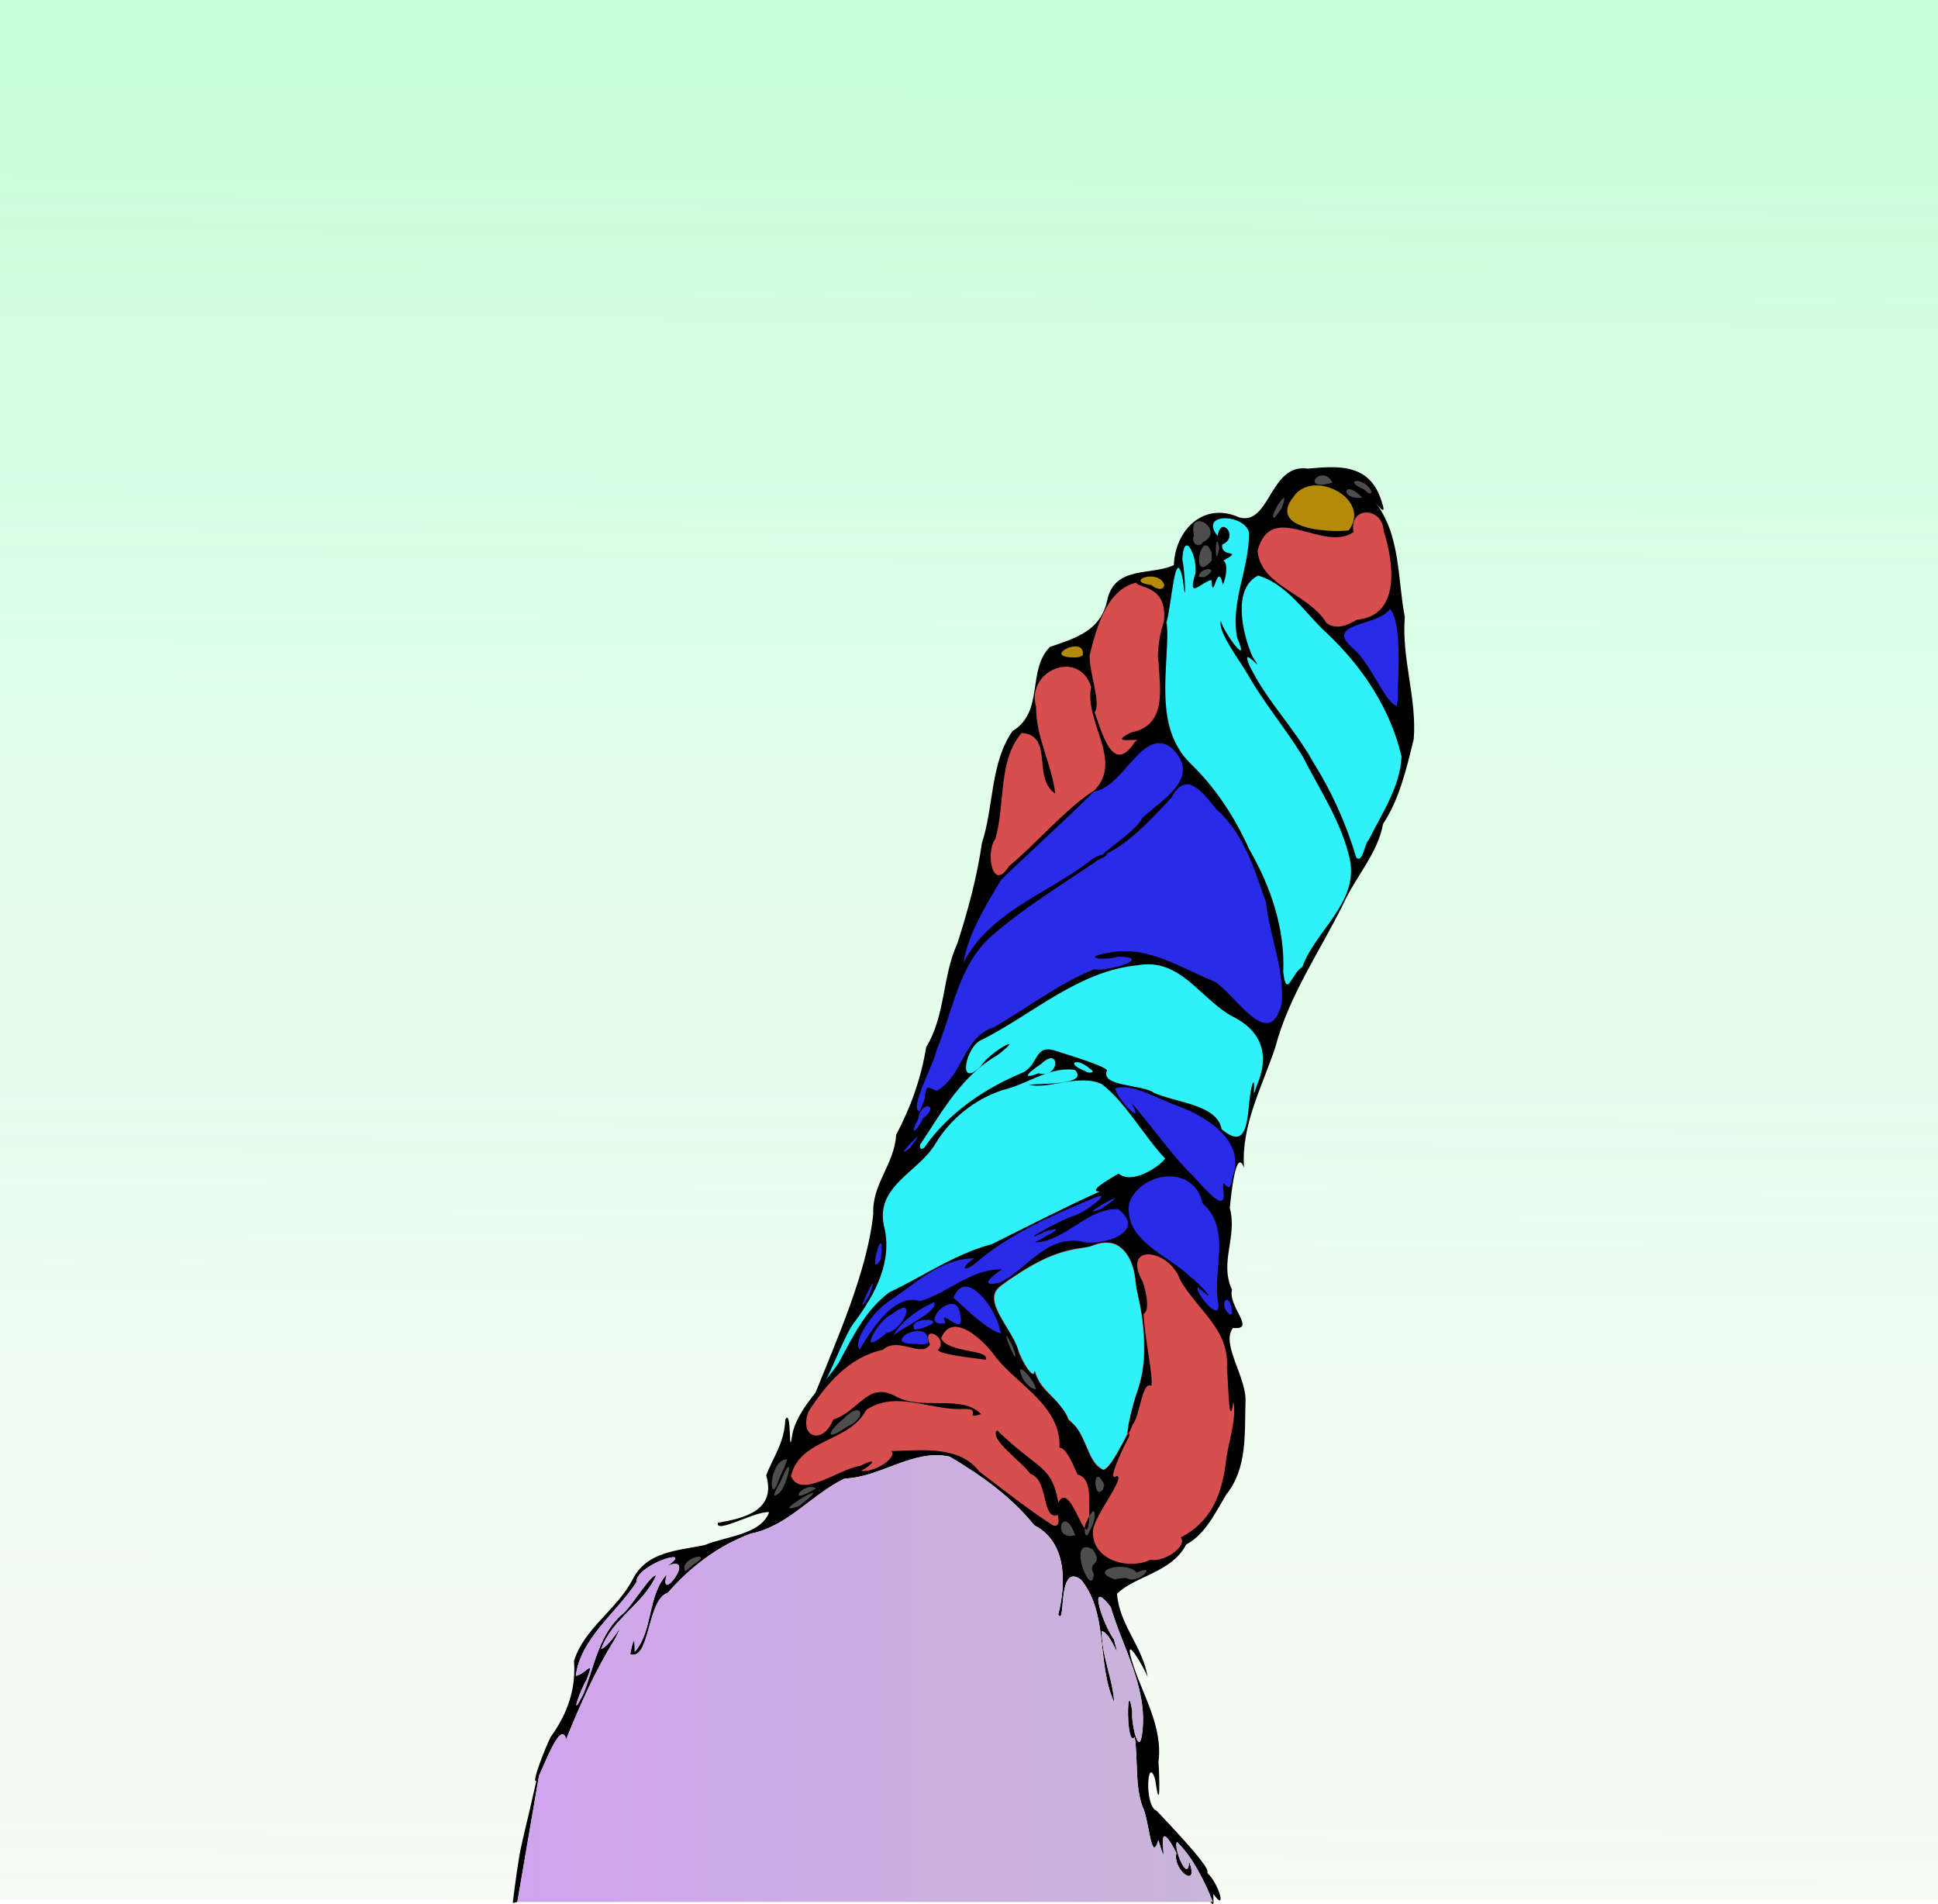
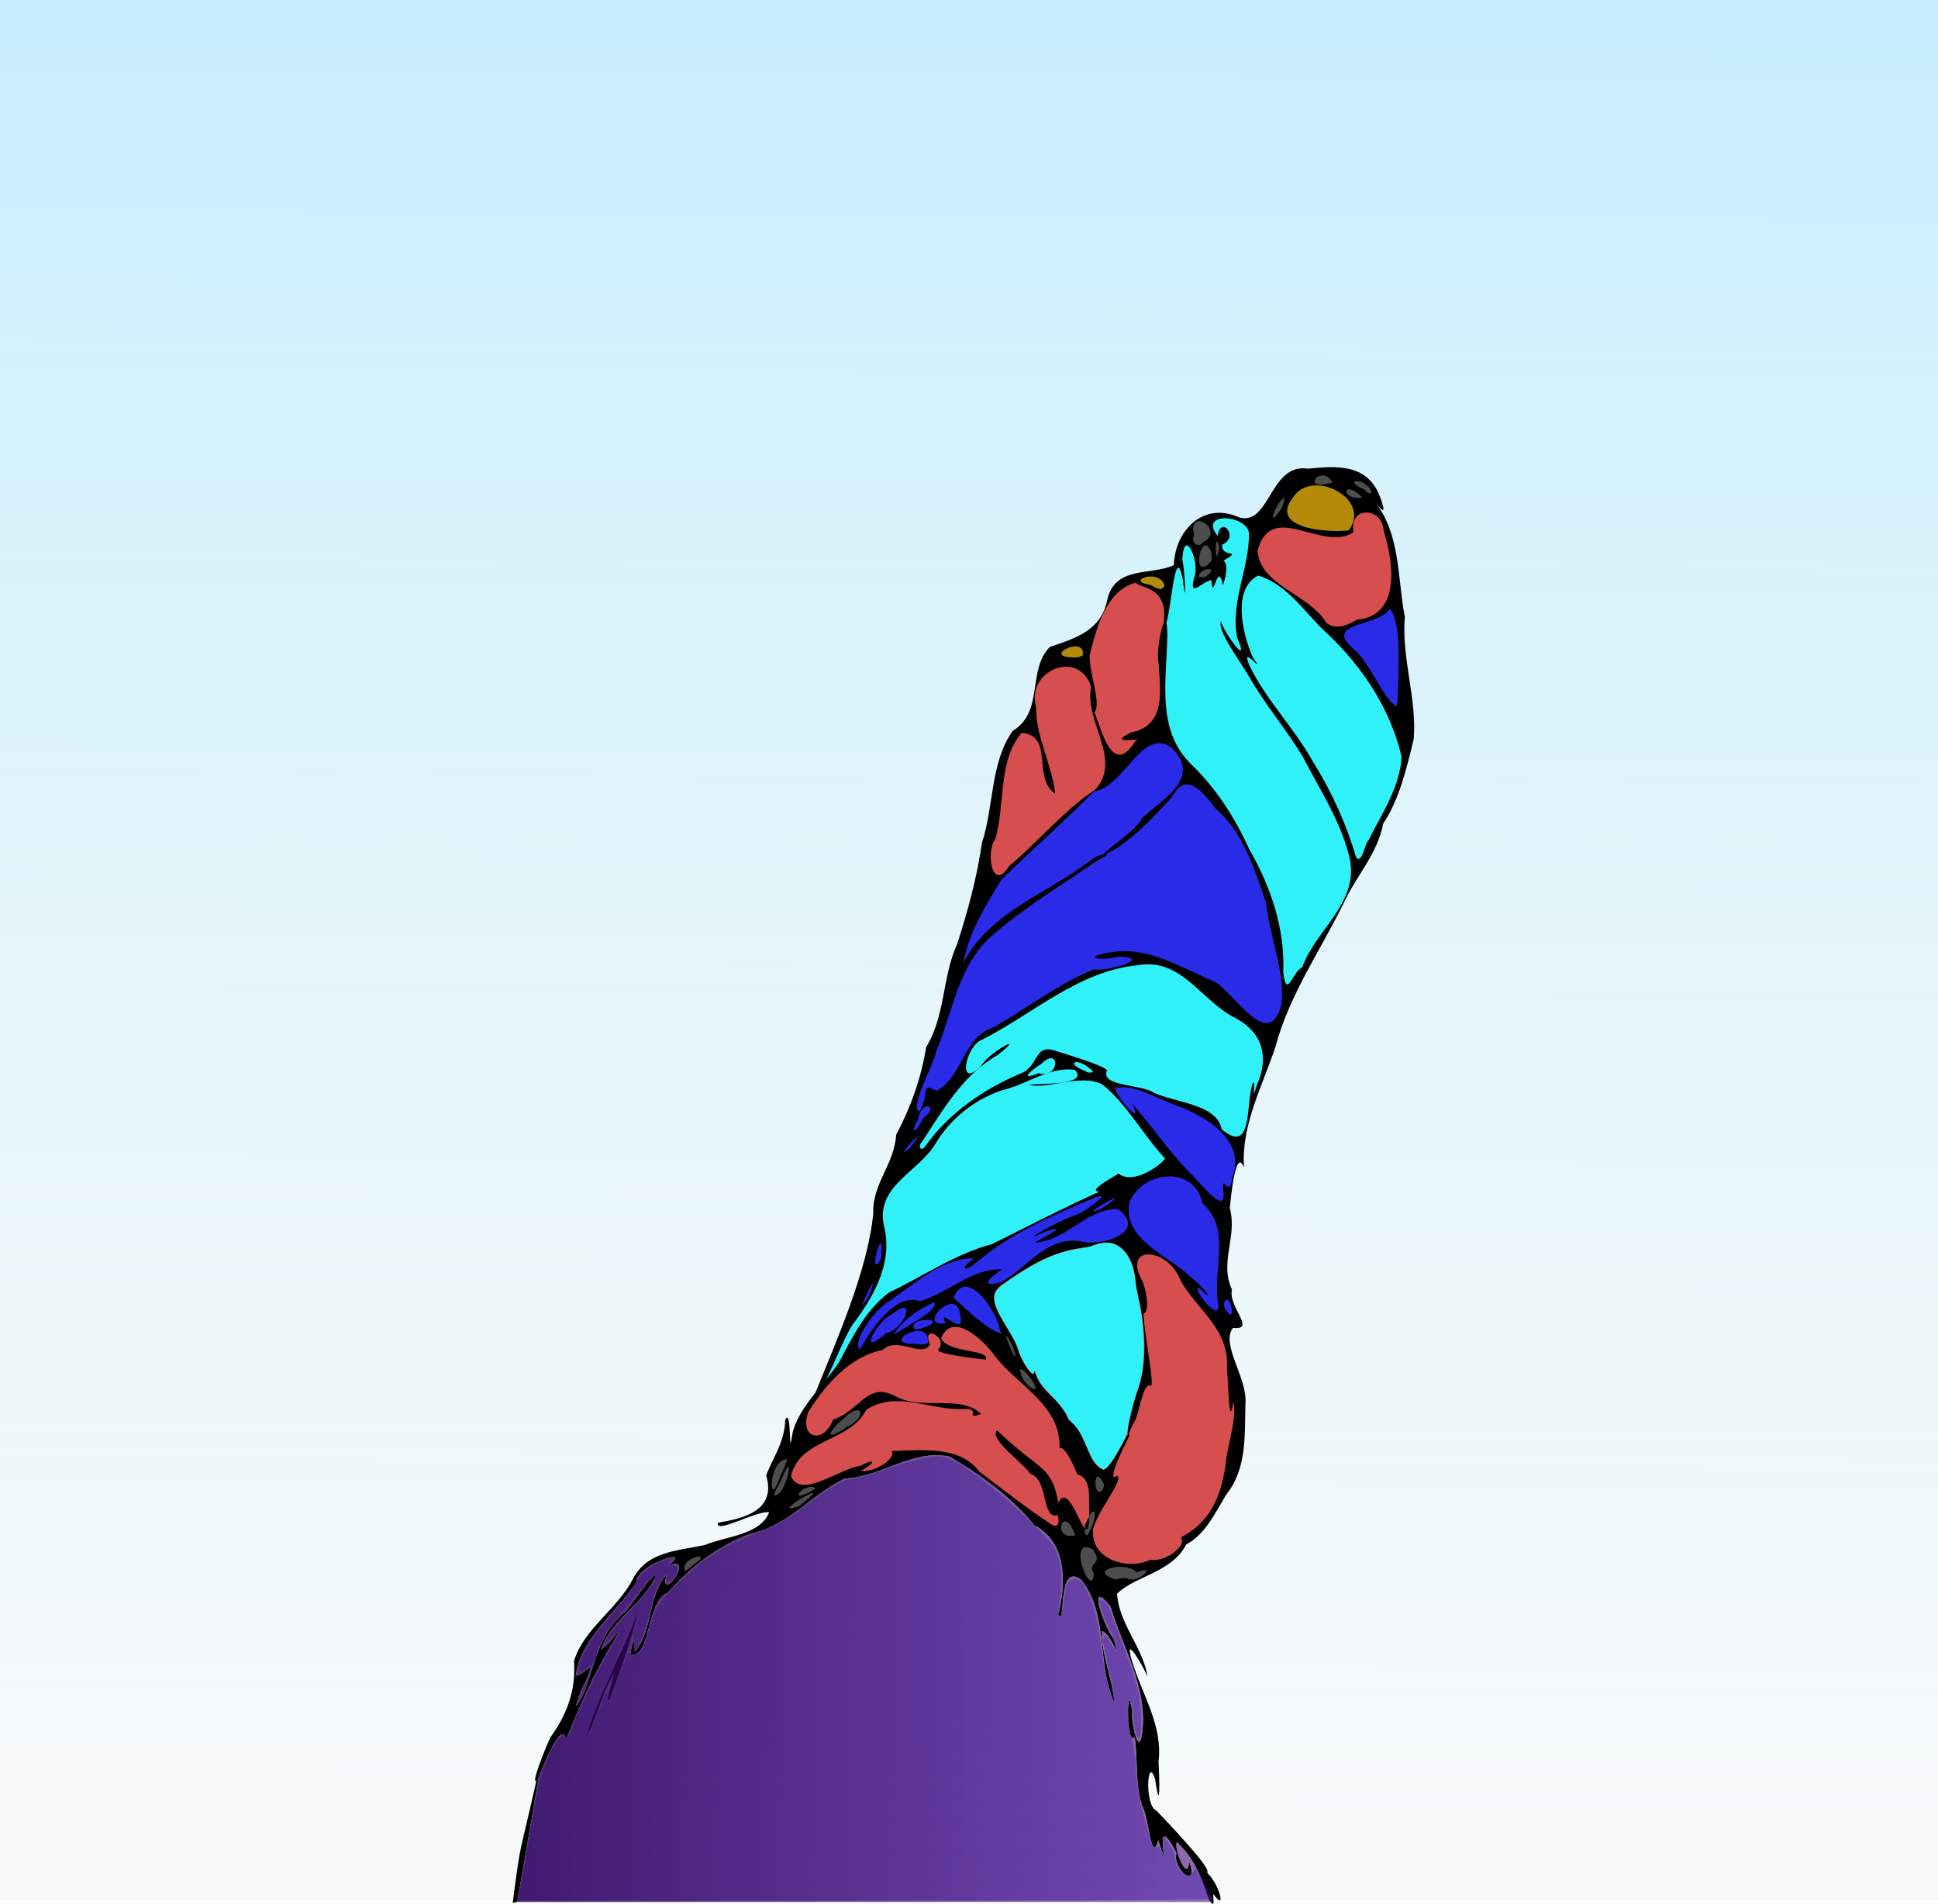
<svg xmlns="http://www.w3.org/2000/svg" xmlns:xlink="http://www.w3.org/1999/xlink" width="326.949mm" height="321.187mm" viewBox="0 0 326.949 321.187" version="1.1" id="svg7297">
  <defs id="defs7291">
-     <linearGradient id="linearGradient8951">
-       <stop style="stop-color:#d0a4ee;stop-opacity:1" offset="0" id="stop8947" />
-       <stop style="stop-color:#c9b5d8;stop-opacity:1" offset="1" id="stop8949" />
+     <linearGradient id="linearGradient5186">
+       <stop style="stop-color:#2f0058;stop-opacity:0.851" offset="0" id="stop5182" />
+       <stop style="stop-color:#48087d;stop-opacity:0.592" offset="1" id="stop5184" />
    </linearGradient>
    <linearGradient id="linearGradient8583">
-       <stop style="stop-color:#aaffc9;stop-opacity:0.655" offset="0" id="stop8579" />
+       <stop style="stop-color:#aae6ff;stop-opacity:0.655" offset="0" id="stop8579" />
      <stop style="stop-color:#f9f4eb;stop-opacity:0.318" offset="1" id="stop8581" />
    </linearGradient>
    <linearGradient xlink:href="#linearGradient8583" id="linearGradient8587" gradientUnits="userSpaceOnUse" x1="102.829" y1="-377.346" x2="100.807" y2="-17.51" gradientTransform="matrix(1.047216,0,0,1.087179,-8.160158,-6.758364)" />
-     <linearGradient xlink:href="#linearGradient8951" id="linearGradient8963" x1="10.543" y1="-135.432" x2="128.007" y2="-135.432" gradientUnits="userSpaceOnUse" />
+     <linearGradient xlink:href="#linearGradient5186" id="linearGradient5194" x1="10.543" y1="-135.432" x2="128.007" y2="-135.432" gradientUnits="userSpaceOnUse" />
  </defs>
  <g id="layer2" style="display:inline" transform="translate(76.63745,418.6053)">
    <rect style="opacity:1;fill:url(#linearGradient8587);fill-opacity:1;stroke:none;stroke-width:1.883;stroke-miterlimit:4;stroke-dasharray:none;stroke-opacity:1" id="rect8577" width="326.949" height="320.524" x="-76.637" y="-418.605" />
    <path style="opacity:1;fill:#0000ff;fill-opacity:0.318;stroke:none;stroke-width:2.521;stroke-miterlimit:4;stroke-dasharray:none;stroke-opacity:1" d="m 10.974,-98.838 c 1.362,-6.881 2.158,-13.88 3.893,-20.683 0.928,-2.063 1.509,-4.995 3.457,-6.186 1.858,0.672 1.739,-3.316 2.842,-4.44 1.89,-4.3 4.114,-8.442 6.395,-12.541 0.85,-2.417 -3.175,3.077 -1.523,0.114 2.341,-3.35 5.649,-5.925 7.795,-9.414 0.211,-1.981 -2.102,1.151 -2.608,1.855 -2.613,3.315 -5.964,6.22 -7.217,10.4 0.203,1.443 -3.49,4.71 -2.83,1.725 1.974,-5.207 6.525,-8.829 9.433,-13.469 1.124,-2.279 3.896,-4.009 6.178,-4.167 -2.013,1.706 1.729,0.382 0.724,2.265 -0.515,1.866 -2.14,2.005 -1.592,0.297 -2.266,1.82 -2.389,5.014 -3.286,7.586 -0.517,1.832 -1.142,3.639 -2.078,5.302 -0.379,-1.539 -0.479,-3.159 0.156,-4.655 0.204,-2.256 -1.726,2.775 -2.213,3.558 -2.178,4.944 -4.568,9.831 -6.18,14.997 0.091,1.543 1.365,-1.994 1.653,-2.589 0.689,-1.052 1.075,-4.32 1.878,-4.045 0.539,2.758 1.513,-2.095 1.995,-2.898 0.48,-0.86 1.268,-4.538 1.875,-3.88 2.127,1.371 2.828,-3.463 3.48,-4.994 1.066,-4.207 4.664,-6.942 7.779,-9.642 3.557,-3.073 7.919,-4.892 12.268,-6.524 4.679,-1.95 8.088,-6.049 12.736,-8.021 5.023,-0.821 9.641,-3.271 14.695,-3.917 3.023,-0.487 5.395,1.773 7.721,3.307 4.463,3.492 8.825,7.194 12.542,11.484 2.167,3.44 1.453,7.661 0.976,11.462 0.743,1.518 0.929,-2.441 1.109,-3.159 -0.209,-2.26 2.358,-3.709 3.366,-1.142 3.131,5.758 2.382,12.613 4.52,18.675 0.837,-0.949 -0.58,-4.505 -0.793,-6.315 -0.027,-1.14 -1.374,-3.958 -0.148,-4.13 0.579,0.611 2.252,4.247 1.7,1.514 -0.786,-2.588 -2.47,-4.889 -2.842,-7.596 1.675,-0.257 2.174,3.46 3.001,4.931 1.374,3.923 3.122,7.776 3.822,11.89 0.169,2.192 0.424,4.458 -0.044,6.619 -1.335,-1.303 -0.75,-4.164 -1.402,-6.041 -0.987,-1.075 -0.459,3.382 -0.399,4.391 0.713,2.352 1.198,4.777 1.217,7.279 0.329,4.286 1.525,8.466 2.79,12.555 0.5,0.756 1.398,-0.868 1.509,0.981 0.544,0.729 0.23,-1.97 0.355,-2.659 1.036,1.163 2.025,2.479 1.987,4.123 0.206,2.147 3.014,3.189 3.316,1.096 0.778,1.59 2.508,4.001 2.305,5.325 -25.469,0.307 -50.942,0.205 -76.414,0.229 -13.364,0 -26.728,0 -40.093,0 0.065,-0.283 0.13,-0.567 0.195,-0.85 z" id="path8591" />
  </g>
  <g id="layer1" transform="translate(76.63745,418.6053)">
    <rect style="opacity:0;fill:#763434;fill-opacity:1;stroke:none;stroke-width:1.765;stroke-miterlimit:4;stroke-dasharray:none;stroke-opacity:1" id="rect7857" width="304.153" height="275.555" x="-343.976" y="34.007" />
    <path style="display:inline;fill:#000000;stroke-width:1" d="m 557.998,-1284.244 c 13.696,-0.212 26.413,2.813 32.465,19.316 3.468,9.662 2.59,10.593 -3.719,2.393 16.763,20.987 14.544,48.853 19.35,73.859 -2.198,26.22 7.791,51.837 5.668,77.891 -4.697,19.162 -9.311,38.607 -19.496,53.854 -3.46,19.138 -17.672,33.826 -25.574,51.494 -14.918,30.072 -34.488,58.165 -43.172,90.998 -8.298,25.029 -21.854,49.601 -19.965,76.734 -5.305,-13.384 -8.262,18.134 -9.064,25.777 4.977,18.623 -6.79,34.433 1.395,52.082 -2.719,10.865 15.863,25.98 0.652,24.377 -8.075,10.198 9.187,32.036 7.943,47.666 -0.557,19.94 1.149,42.001 -12.223,58.529 -8.094,13.713 -13.91,25.673 -25.564,31.877 -9.219,17.989 -32.559,20.022 -44.102,31.404 1.26,19.419 16.529,34.016 19.473,52.998 -1.967,-5.343 -15.753,-29.477 -9.943,-10.068 6.394,21.322 19.839,41.086 16.904,64.379 0.631,9.052 1.359,35.258 -2.129,11.066 -5.055,-16.484 -7.041,17.219 0.941,20.006 44.825,47.126 27.895,35.754 33.973,41.379 6.562,7.812 10.23,23.065 2.262,11.717 -0.596,1.737 1.754,11.011 -2.996,3.302 -5.495,-15.809 -8.821,-25.047 -20.303,-36.554 -2.359,4.493 7.364,26.866 7.758,12.457 6.911,18.112 -10.75,5.84 -8.076,-5.385 -16.463,-31.747 -2.695,20.625 -11.506,-8.141 -4.712,15.771 -5.926,-13.699 -10.109,-21.408 -5.012,-14.03 -2.771,-29.682 -4.965,-44.418 -5.697,7.837 -5.156,-40.817 -1.545,-16.072 -0.963,6.63 4.6,31.546 6.52,11.709 2.808,-27.997 -12.708,-52.609 -20.285,-78.521 -15.402,-19.823 -4.777,11.545 2.055,20.652 4.984,18.765 -1.29,-3.75 -7.676,-5.287 -0.43,15.303 7.101,30.821 7.771,45.242 -11.252,-24.685 -3.299,-55.947 -20.988,-77.945 -15.717,-11.759 -9.404,30.053 -14.604,22.205 4.99,-19.902 5.682,-46.18 -15.324,-57.004 -14.637,-18.184 -33.943,-31.899 -53.879,-43.707 -23.492,-5.148 -43.796,13.199 -66.994,13.947 -21.039,10.067 -35.916,30.226 -59.812,35.123 -20.753,7.585 -38.532,21.205 -52.963,37.709 -13.425,4.302 -11.15,43.501 -23.967,39.135 1.723,-8.84 2.944,-12.42 2.887,-1.381 11.868,-13.691 7.932,-35.738 20.441,-49.49 -5.815,20.318 19.882,-13.301 0.621,-5.52 18.083,-12.598 -20.416,-0.798 -20.033,10.582 -12.695,19.476 -35.642,35.823 -38.617,59.619 5.956,-0.667 12.756,-12.286 6.764,2.723 -3.97,6.536 -11.117,26.878 -1.971,8.939 7.358,-18.324 9.864,-38.978 26.248,-52.109 6.085,-6.316 17.193,-24.606 20.143,-23.418 -7.997,18.112 -28.47,27.853 -34.941,46.836 6.675,-2.713 16.727,-22.466 8.709,-6.406 -12.597,20.095 -22.153,41.871 -31.047,63.793 -3.794,-13.127 -14.775,19.524 -19.031,26.539 -3.594,2.565 5.591,-20.762 8.977,-27.684 10.843,-15.066 16.297,-30.455 15.016,-48.635 6.236,-20.589 27.494,-33.014 37.254,-51.762 9.052,-18.264 28.768,-18.502 46.107,-22.182 13.368,-5.614 35.669,-6.452 41.055,-20.934 -8.445,-1.015 -34.604,14.252 -32.676,6.738 16.88,-2.915 37.32,-7.82 30.811,-30.191 4.088,-11.206 11.607,-20.46 12.172,-35.598 4.347,-8.182 1.88,27.644 4.477,9.262 2.033,-9.479 8.069,-18.014 14.799,-26.465 13.229,-33.08 33.288,-77.775 36.818,-114.27 -0.77,-18.795 13.467,-31.292 14.59,-50.098 9.334,-17.654 15.906,-35.982 19.137,-55.922 12.382,-20.087 10.164,-44.955 19.859,-65.994 6.772,-21.07 12.545,-42.282 15.701,-64.215 7.683,-23.361 5.273,-51.004 19.547,-71.346 20.343,-12.318 8.96,-38.446 23.795,-53.611 15.815,-5.415 32.494,-10.083 36.545,-29.855 4.912,-22.24 28.031,-15.437 42.49,-22.311 0.701,-21.857 18.629,-40.9 41.852,-30.328 19.523,5.131 19.29,-34.698 43.506,-31.164 4.573,-0.41 9.247,-0.842 13.812,-0.912 z" transform="scale(0.2645833)" id="path8558" />
    <path style="display:inline;fill:#4d4d4d;stroke-width:1" d="m 553.965,-1279.029 c -6.088,-0.33 -10.407,9.436 5.977,4.609 -1.721,-3.268 -3.947,-4.499 -5.977,-4.609 z" transform="scale(0.2645833)" id="path8556" />
    <path style="display:inline;fill:#4d4d4d;stroke-width:1" d="m 575.301,-1275.447 c -2.546,0.074 -2.657,2.205 4.963,5.414 0.996,0.823 3.582,4.263 4.682,1.512 -2.119,-5.018 -7.099,-7 -9.645,-6.926 z" transform="scale(0.2645833)" id="path8554" />
    <path style="display:inline;fill:#b48b08;fill-opacity:1;stroke-width:1" d="m 549.986,-1272.658 c -5.745,-0.075 -11.215,1.984 -14.662,6.998 -17.319,21.246 23.42,23.188 34.984,21.717 10.848,-14.389 -5.64,-28.522 -20.322,-28.715 z" transform="scale(0.2645833)" id="path8552" />
    <path style="display:inline;fill:#4d4d4d;stroke-width:1" d="m 570.604,-1270.188 c -3.759,0 -1.907,6.501 8.342,5.363 -3.766,-4.018 -6.633,-5.362 -8.342,-5.363 z" transform="scale(0.2645833)" id="path8550" />
    <path style="display:inline;fill:#4d4d4d;stroke-width:1" d="m 528.898,-1264.602 c -1.867,0.376 -9.366,12.825 -5.918,12.524 1.662,-1.857 3.093,-3.9 4.529,-5.932 1.988,-5.037 2.119,-6.739 1.389,-6.592 z" transform="scale(0.2645833)" id="path8548" />
    <path style="display:inline;fill:#d64e4e;fill-opacity:1;stroke-width:1" d="m 581.684,-1255.373 c -5.123,-0.058 -9.817,3.926 -8.342,12.529 -19.524,13.403 -52.475,-21.128 -61.137,11.885 1.752,22.557 32.764,27.319 43.846,45.953 6.019,4.725 13.781,1.613 19.396,-2.002 28.634,-2.396 23.337,-37.587 17.156,-56.637 -0.244,-7.569 -5.796,-11.671 -10.92,-11.729 z" transform="scale(0.2645833)" id="path8546" />
    <path style="display:inline;fill:#30f1f8;fill-opacity:1;stroke-width:1" d="m 491.004,-1251.68 c -6.148,0.154 -10.392,3.663 -4.268,11.268 2.136,-13.78 13.985,1.048 2.918,5.471 -0.98,9.12 14.043,2.616 0.783,10.238 4.671,2.796 -1.074,19.767 -0.598,14.33 -3.395,-14.07 -6.066,13.385 -7.072,-1.959 -6.756,1.542 -14.651,12.199 -10.879,-2.049 3.78,-8.806 -6.536,-33.034 -7.668,-10.965 1.809,7.726 2.697,34.519 0.307,12.58 -4.892,-23.881 -7.075,17.049 -10.461,27.656 0.359,1.295 0.585,3.824 0.588,8.043 -0.337,27.344 -7.219,59.452 14.338,81.33 16.428,15.719 28.584,34.468 37.887,55.078 13.731,23.768 22.877,50.605 21.693,78.33 2.164,18.019 5.778,-0.162 12.102,-3.115 8.434,-23.634 35.844,-40.785 30.42,-68.604 -5.245,-23.718 -19.167,-44.343 -30.123,-65.746 -10.734,-17.658 -24.192,-33.412 -34.498,-51.434 -5.794,-10.148 -19.959,-28.233 -17.643,-35.06 1.254,6.803 19.204,31.164 10.424,10.986 -4.728,-22.906 8.1,-45.279 7.432,-67.516 -1.484,-5.814 -9.534,-9.017 -15.682,-8.863 z" transform="scale(0.2645833)" id="path8544" />
    <path style="display:inline;fill:#4d4d4d;stroke-width:1" d="m 474.75,-1249.867 c -2.65,0.079 -4.625,2.551 -3.078,9.186 -2.299,4.294 2.845,8.675 5.795,4.229 9.857,-4.991 2.342,-13.564 -2.717,-13.414 z" transform="scale(0.2645833)" id="path8542" />
    <path style="display:inline;fill:#4d4d4d;stroke-width:1" d="m 486.467,-1236.877 c -1.443,-0.632 -1.128,17.823 1.275,4.117 -0.516,-2.809 -0.943,-3.971 -1.275,-4.117 z" transform="scale(0.2645833)" id="path8540" />
    <path style="display:inline;fill:#4d4d4d;stroke-width:1" d="m 478.99,-1234.467 c -4.826,0.38 -7.319,22.923 3.955,9.754 v -4.766 c -1.344,-3.741 -2.725,-5.085 -3.955,-4.988 z" transform="scale(0.2645833)" id="path8538" />
    <path style="display:inline;fill:#4d4d4d;stroke-width:1" d="m 480.869,-1219.277 c -2.327,0.016 -6.083,1.726 -6.117,5.012 l 3.66,0.137 c 5.683,-3.488 4.784,-5.165 2.457,-5.148 z" transform="scale(0.2645833)" id="path8536" />
    <path style="display:inline;fill:#30f1f8;fill-opacity:1;stroke-width:1" d="m 512.559,-1215.156 c -16.523,8.302 -10.157,36.625 -3.627,51.611 9.671,14.391 -8.355,-9.471 -1.973,5.576 10.662,22.25 28.703,40.008 40.631,61.633 11.921,18.957 21.192,39.537 27.516,60.982 4.074,4.13 5.522,-9.635 7.857,-11.021 8.358,-16.961 20.226,-34.134 21.033,-53.393 -7.049,-30.206 -24.643,-56.801 -46.934,-78.018 -14.366,-12.818 -25.257,-31.603 -44.504,-37.371 z" transform="scale(0.2645833)" id="path8534" />
    <path style="display:inline;fill:#b48b08;fill-opacity:1;stroke-width:1" d="m 443.986,-1214.537 c -6.02,0.014 -10.93,3.873 0.42,5.432 2.014,1.702 7.476,4.617 8.346,0.021 -1.141,-4.087 -5.153,-5.462 -8.766,-5.453 z" transform="scale(0.2645833)" id="path8532" />
    <path style="display:inline;fill:#d64e4e;fill-opacity:1;stroke-width:1" d="m 434.717,-1210.631 c -19.261,4.615 -25.368,29.702 -29.596,46.238 0.002,13.142 7.488,30.491 3.164,36.471 4.671,12.239 11.512,41.107 25.736,18.691 7.79,-3.446 -19.682,2.757 -2.516,-5.893 22.835,-4.33 18.538,-27.28 17.572,-44.58 -1.386,-5.825 1.217,-21.249 3.314,-25.424 2.918,-23.982 -15.591,-21.614 -17.676,-25.504 z" transform="scale(0.2645833)" id="path8530" />
    <path style="display:inline;fill:#2a2ae9;fill-opacity:1;stroke-width:1" d="m 596.615,-1193.943 c -7.602,11.683 -43.61,8.348 -22.816,25.926 10.356,8.926 19.426,33.184 27.111,36.154 l 0.553,-3.83 c 0.387,-17.77 2.933,-49.014 -4.848,-58.25 z" transform="scale(0.2645833)" id="path8528" />
    <path style="display:inline;fill:#b48b08;fill-opacity:1;stroke-width:1" d="m 396.033,-1169.975 c -6.615,10e-5 -16.051,7.144 -0.26,7.025 l 2.561,-0.199 2.338,-1.045 c 0.793,-4.306 -1.632,-5.781 -4.639,-5.781 z" transform="scale(0.2645833)" id="path8526" />
    <path style="display:inline;fill:#d64e4e;fill-opacity:1;stroke-width:1" d="m 389.758,-1157.025 c -11.276,0.186 -22.948,11.139 -18.764,25.584 -0.282,19.261 10.094,36.647 12.189,55.324 -14.981,-10.164 -0.538,-37.076 -21.391,-38.715 -15.203,17.36 -10.434,45.78 -16.771,67.578 -6.454,8.351 -1.939,34.737 8.697,17.305 15.944,-12.799 36.761,-37.298 54.342,-48.197 18.866,-18.827 -6.686,-44 -1.947,-66.014 -2.967,-9.211 -9.59,-12.977 -16.355,-12.865 z" transform="scale(0.2645833)" id="path8524" />
    <path style="display:inline;fill:#2a2ae9;fill-opacity:1;stroke-width:1" d="m 449.584,-1108.314 c -14.38,-0.293 -24.911,28.22 -41.789,30.898 -16.976,17.109 -42.251,39.769 -59.1,56.234 -9.596,16.028 -21.096,34.372 -23.984,52.871 16.495,-32.321 53.503,-44.055 80.701,-64.959 2.19,-2.107 5.933,-3.623 8.367,-4.164 1.723,-2.845 21.736,-15.686 24.828,-23.121 12.754,-11.928 38.846,-25.85 18.48,-44.998 -2.637,-1.875 -5.124,-2.713 -7.504,-2.762 z" transform="scale(0.2645833)" id="path8522" />
    <path style="display:inline;fill:#2a2ae9;fill-opacity:1;stroke-width:1" d="m 467.514,-1081.996 c -3.427,-0.174 -6.858,2.03 -10.096,8.242 -10.991,12.002 -26.613,28.961 -41.854,36.117 1.315,0.099 0.542,1.237 -5.031,3.787 -22.955,15.869 -47.171,30.282 -68.197,48.707 -20.836,18.628 -24.38,47.643 -34.678,72.232 -2.31,10.586 -18.153,38.223 -10.809,39.336 1.138,-2.59 2.185,-5.222 3.096,-7.9 0.783,-11.307 3.264,-5.979 7.877,-5.258 16.844,-9.695 16.772,-34.502 36.221,-40.379 21.252,-12.37 40.992,-27.557 63.84,-37.02 7.721,1.829 38.877,-7.258 15.727,-8.115 -10.807,3.081 -24.435,0.464 -5.889,-2.502 24.092,-4.86 46.089,9.957 67.35,18.631 13.509,8.606 34.544,45.128 42.506,13.912 1.867,-22.096 -7.707,-42.761 -9.998,-64.586 -7.482,-21.346 -14.167,-44.192 -31.859,-59.588 -5.135,-6.29 -11.663,-15.285 -18.205,-15.617 z" transform="scale(0.2645833)" id="path8520" />
    <path style="display:inline;fill:#30f1f8;fill-opacity:1;stroke-width:1" d="m 443.424,-967.289 c -2.32,-0.07 -4.751,0.1 -7.309,0.549 -38.114,3.575 -67.038,31.124 -99.805,47.613 -10.015,3.611 -16.137,32.316 -0.455,16.711 5.166,-9.048 30.566,-22.424 10.334,-6.867 -22.092,12.658 -34.78,35.122 -48.258,55.654 -1.769,1.253 -1.238,6.046 1.885,3.008 15.48,-22.151 38.598,-37.745 63.291,-47.922 10.247,-5.978 6.607,-18.896 22.094,-13.021 9.324,2.957 28.251,8.7 31.053,11.758 -4.935,10.638 22.405,8.862 29.955,14.477 13.705,6.163 40.397,7.401 43.055,23.156 20.747,17.556 14.977,-18.281 20.133,-29.932 1.8,0.582 -1.373,14.015 2.33,1.998 7.946,-18.084 4.068,-34.12 -15.043,-43.695 -18.635,-9.75 -30.829,-32.812 -53.26,-33.486 z" id="path8518" transform="scale(0.2645833)" />
    <path style="display:inline;fill:#30f1f8;fill-opacity:1;stroke-width:1" d="m 380.477,-907.416 c -1.478,0.011 -3.549,1.004 -6.188,3.596 -6.292,4.049 -14.825,11.023 -1.77,5.992 1.752,0.461 3.283,0.528 4.596,0.316 -9.248,3.216 -18.286,8.345 -27.664,10.443 -17.946,6.004 -33.016,18.146 -42.766,34.334 -10.797,18.063 -37.932,26.582 -32.791,51.834 5.925,22.627 -5.342,43.737 -18.494,61.439 -4.832,5.575 -12.369,25.041 -18.203,36.764 2.841,-3.534 5.615,-7.1 8.076,-10.766 8.728,-16.21 16.853,-33.451 32.205,-44.762 21.399,-10.018 41.79,-24.468 65.408,-30.691 22.778,-11.332 45.39,-23.025 68.582,-33.502 -9.097,0.112 10.777,-10.468 12.139,-11.445 -0.02,-0.016 -0.041,-0.029 -0.06,-0.045 0.209,-0.081 0.182,-0.043 0.06,0.045 9.199,7.515 27.172,-5.471 29.627,-9.629 -14.189,-15.102 -24.262,-34.667 -40.248,-47.389 -14.54,-6.867 -34.141,3.565 -46.594,0.361 7.927,-0.897 38.38,0.355 29.391,-9.439 -5.621,-0.842 -11.049,0.054 -16.395,1.705 -0.669,0.341 -1.419,0.605 -2.27,0.742 0.755,-0.262 1.512,-0.508 2.27,-0.742 4.758,-2.423 4.976,-9.19 1.088,-9.162 z" transform="scale(0.2645833)" id="path8516" />
    <path style="display:inline;fill:#30f1f8;fill-opacity:1;stroke-width:1" d="m 397.184,-904.912 c -3.239,-0.252 -3.075,2.618 5.287,5.711 1.207,1.581 7.351,1.261 3.184,-1.258 -3.357,-3.027 -6.527,-4.302 -8.471,-4.453 z" transform="scale(0.2645833)" id="path8514" />
    <path style="display:inline;fill:#2a2ae9;fill-opacity:1;stroke-width:1" d="m 426.918,-888.93 c -1.948,-0.053 -3.79,0.164 -5.486,0.729 1.002,6.919 19.839,25.969 10.258,9.203 12.459,14.015 23.497,30.308 36.773,44.125 4.527,3.426 24.853,30.84 21.855,11.652 -1.02,-12.193 3.839,7.035 5.855,-8.359 8.918,-23.144 -16.637,-38.608 -34.879,-45.443 -10.266,-3.487 -23.86,-11.621 -34.377,-11.906 z" transform="scale(0.2645833)" id="path8510" />
    <path style="display:inline;fill:#2a2ae9;fill-opacity:1;stroke-width:1" d="m 301.887,-876.801 c -2.011,-0.093 -5.23,2.21 -6.141,8.242 -6.196,11.501 -0.615,7.882 3.197,-0.635 5.949,-4.32 5.222,-7.502 2.943,-7.607 z" transform="scale(0.2645833)" id="path8508" />
    <path style="display:inline;fill:#2a2ae9;fill-opacity:1;stroke-width:1" d="m 295.484,-857.305 c -0.575,-0.654 -15.753,15.746 -4.811,7.012 l 0.578,-0.914 0.387,-0.611 c 3.023,-3.783 4.007,-5.303 3.846,-5.486 z" transform="scale(0.2645833)" id="path8506" />
    <path style="display:inline;fill:#2a2ae9;fill-opacity:1;stroke-width:1" d="m 456.678,-832.08 c -10.535,-0.29 -21.94,5.888 -26.299,16.697 -4.01,24.154 24.837,33.51 39.045,47.389 6.909,5.135 18.874,19.261 4.773,6.637 -2.625,2.598 14.405,23.334 13.012,10.664 -4.241,-21.635 8.884,-47.281 -10.117,-64.254 -2.502,-11.587 -11.119,-16.877 -20.414,-17.133 z" transform="scale(0.2645833)" id="path8504" />
    <path style="display:inline;fill:#2a2ae9;fill-opacity:1;stroke-width:1" d="m 411.729,-819.531 c -1.106,0.101 -3.326,0.854 -7.045,2.537 -25.287,10.668 -51.011,21.939 -71.92,39.918 -8.438,6.831 -10.284,3.404 -1.355,-2.752 -21.308,0.043 -37.985,16.58 -54.752,27.73 -9.212,5.655 -22.955,25.404 -18.195,30.33 l 0.619,-0.887 0.377,-0.539 c 8.282,-14.048 22.306,-34.419 37.416,-29.311 18.257,-5.308 32.559,-20.725 52.348,-20.316 2.608,-1.68 -20.041,12.633 -1.352,8.508 17.329,-8.527 28.864,-29.534 51.051,-26.457 13.452,4.119 43.833,-5.919 24.346,-20.443 -19.999,-0.683 -32.917,20.305 -53.002,21.258 -1.145,0.191 24.904,-12.52 7.309,-7.188 -22.783,10.632 9.294,-7.566 17.197,-9.656 5.632,-1.372 21.751,-13.171 16.959,-12.732 z" transform="scale(0.2645833)" id="path8502" />
    <path style="display:inline;fill:#2a2ae9;fill-opacity:1;stroke-width:1" d="m 420.938,-818.051 c -2.668,0.489 -23.177,12.634 -8.256,6.57 7.611,-5.167 9.3,-6.762 8.256,-6.57 z" transform="scale(0.2645833)" id="path8500" />
    <path style="display:inline;fill:#d64e4e;fill-opacity:1;stroke-width:1" d="m 416.322,-789.971 c -3.434,-0.128 -7.37,0.807 -11.82,3.111 -21.363,0.998 -39.266,12.36 -56.438,24.648 -12.846,9.871 9.733,29.149 11.994,42.855 4.991,11.424 10.403,16.776 9.871,11.158 4.728,15.982 15.779,15.93 21.846,31.57 11.737,7.399 11.331,28.039 22.254,31.674 6.904,-2.27 17.744,-31.178 16.232,-21.254 -2.663,4.746 -15.07,30.255 -7.873,25.113 5.789,0.731 -13.779,24.669 -15.07,34.355 -1.601,19.044 21.964,25.904 36.494,19.162 10.222,1.472 23.891,-9.569 19.35,-14.205 18.65,-9.766 25.691,-25.477 28.703,-46.844 1.115,-12.842 7.331,-28.557 4.9,-39.902 -2.898,20.015 -3.21,-14.176 -4.115,-21.047 1.808,-24.922 -18.487,-36.822 -29.723,-56.375 -7.217,-20.492 -37.793,-23.591 -23.986,1.041 2.836,7.788 4.342,19.185 0.596,20.291 0.299,13.803 6.456,40.998 4.924,46.188 -5.888,-3.901 -7.291,19.64 -12.012,24.773 -7.45,19.271 0.522,-16.572 3.406,-21.828 7.218,-21.474 4.178,-44.729 -1.146,-66.262 -0.236,-13.741 -6.121,-27.767 -18.387,-28.225 z" id="path8498" transform="scale(0.2645833)" />
    <path style="display:inline;fill:#2a2ae9;fill-opacity:1;stroke-width:1" d="m 271.861,-789.424 c -1.871,0.158 -6.884,21.147 0.082,10.486 0.86,-7.877 0.595,-10.544 -0.082,-10.486 z" transform="scale(0.2645833)" id="path8496" />
    <path style="display:inline;fill:#2a2ae9;fill-opacity:1;stroke-width:1" d="m 266.873,-763.773 c -0.927,-0.492 -12.358,24.317 -2.393,7.826 2.088,-5.567 2.652,-7.689 2.393,-7.826 z" transform="scale(0.2645833)" id="path8494" />
    <path style="display:inline;fill:#2a2ae9;fill-opacity:1;stroke-width:1" d="m 326.082,-761.766 c -3.004,-0.02 -5.746,1.976 -7.771,6.992 8.35,7.699 21.858,20.766 30.43,22.928 l -0.838,-2.383 c -1.443,-9.269 -12.809,-27.477 -21.82,-27.537 z" transform="scale(0.2645833)" id="path8492" />
    <path style="display:inline;fill:#2a2ae9;fill-opacity:1;stroke-width:1" d="m 492.49,-753.398 c -1.968,0.256 -3.082,5.586 2.225,9.512 l 1.23,-0.834 c -0.364,-6.652 -2.109,-8.853 -3.455,-8.678 z" transform="scale(0.2645833)" id="path8490" />
    <path style="display:inline;fill:#2a2ae9;fill-opacity:1;stroke-width:1" d="m 306.023,-751.85 c -10.196,4.459 -20.013,11.417 -26.078,20.871 7.85,-5.481 29.331,-15.652 26.078,-20.871 z" transform="scale(0.2645833)" id="path8488" />
    <path style="display:inline;fill:#2a2ae9;fill-opacity:1;stroke-width:1" d="m 317.465,-750.797 c -7.454,-0.445 -18.672,14.445 -4.18,12.354 -5.529,-12.021 13.08,10.956 9.289,-5.6 -0.557,-4.753 -2.625,-6.605 -5.109,-6.754 z" transform="scale(0.2645833)" id="path8486" />
    <path style="display:inline;fill:#2a2ae9;fill-opacity:1;stroke-width:1" d="m 286.51,-748.312 c -1.529,0.065 -4.09,1.323 -7.947,4.408 -7.678,2.978 -22.104,27.395 -5.018,13.338 l 2.01,-1.672 c 8.722,-1.319 16.416,-16.305 10.955,-16.074 z" transform="scale(0.2645833)" id="path8484" />
    <path style="display:inline;fill:#2a2ae9;fill-opacity:1;stroke-width:1" d="m 301.443,-740.627 c -4.534,-0.021 -10.997,1.924 -7.822,6.246 l 4.074,-0.693 c 10.888,-3.544 8.282,-5.532 3.748,-5.553 z" transform="scale(0.2645833)" id="path8482" />
    <path style="display:inline;fill:#d64e4e;fill-opacity:1;stroke-width:1" d="m 319.107,-736.174 c -3.549,0.129 -6.641,2.2 -8.682,7.275 4.248,9.671 31.333,6.822 28.451,13.711 -8.228,-1.196 -28.12,-3.113 -30.568,-6.121 7.821,-7.96 -10.971,-17.244 -4.986,-3.561 -5.61,8.831 -20.254,-5.576 -30.117,3.383 -21.397,4.509 -36.243,21.998 -47.453,39.502 -6.104,17.189 9.781,20.994 15.824,4.949 16.687,-5.24 21.919,-24.68 39.871,-14.785 16.793,9.214 42.078,-1.483 54.418,11.27 -11.734,3.948 1.668,-3.972 -11.51,-3.232 -20.605,1.051 -42.744,-12.193 -61.744,0.619 -10.274,20.526 -42.316,18.105 -47.922,42.162 6.135,15.158 31.225,-4.984 44.068,-6.438 11.665,-6.056 8.667,-1.175 0.496,3.178 10.847,0.943 23.685,-9.863 19.285,-12.67 18.964,-0.442 43.591,-3.831 56.221,13.049 15.379,11.635 30.649,23.787 46.797,34.211 4.665,1.926 3.988,-4.188 3.162,-6.521 -10.319,3.498 -5.653,-22.632 -17.283,-26.16 -5.968,-8.294 -26.432,-22.115 -21.391,-27.832 27.525,26.428 34.685,21.869 39.146,46.219 5.588,-11.843 12.837,11.894 16.811,16.246 0.088,-1.655 0.479,-3.332 1.254,-4.207 0.593,-1.443 1.128,-2.561 1.627,-3.496 0.075,-2.766 0.055,-6.283 -0.082,-10.766 0.211,-11.838 -3.849,-14.992 -7.447,-15.854 -4.151,-9.89 -8.109,-17.38 -11.453,-16.998 1.113,-26.556 -26.154,-39.576 -40.598,-57.762 -5.077,-7.344 -17.126,-19.701 -26.195,-19.371 z" transform="scale(0.2645833)" id="path8480" />
    <path style="display:inline;fill:#4d4d4d;stroke-width:1" d="m 404.883,-615.424 c -0.219,8.058 -1.286,9.45 -2.881,7.703 -0.199,3.763 1.189,7.411 3.336,1.256 4.532,-7.521 3.823,-16.987 -0.455,-8.959 z" transform="scale(0.2645833)" id="path8478" />
    <path style="display:inline;fill:#2a2ae9;fill-opacity:1;stroke-width:1" d="m 295.982,-733.561 c -7.995,-0.168 -19.074,8.914 -1.01,8.297 2.292,0.441 4.851,0.685 6.973,-0.555 0.667,-5.678 -2.329,-7.666 -5.963,-7.742 z" transform="scale(0.2645833)" id="path8476" />
    <path style="display:inline;fill:#4d4d4d;stroke-width:1" d="m 351.926,-730.408 c -0.736,0.744 7.574,19.894 5.539,10.82 l -1.369,-4.008 -0.998,-2.086 c -2.05,-3.701 -2.966,-4.935 -3.172,-4.727 z" transform="scale(0.2645833)" id="path8474" />
    <path style="display:inline;fill:#4d4d4d;stroke-width:1" d="m 361.49,-709.1 c -1.118,-0.173 -1.061,1.662 1.58,6.977 2.081,2.405 4.245,5.707 7.877,5.715 -0.903,-4.713 -7.322,-12.361 -9.457,-12.691 z" transform="scale(0.2645833)" id="path8472" />
    <path style="display:inline;fill:#4d4d4d;stroke-width:1" d="m 256.582,-683.012 c -1.888,0.139 -4.807,1.686 -8.42,5.488 -9.078,7.027 -13.378,16.01 2.379,5.014 9.367,-4.299 10.195,-10.808 6.041,-10.502 z" transform="scale(0.2645833)" id="path8470" />
    <path style="display:inline;fill:#4d4d4d;stroke-width:1" d="m 211.811,-651.693 c -11.82,0.551 -11.516,33.598 -4.266,11.506 1.788,-3.758 3.479,-7.569 4.838,-11.506 -0.194,-0.008 -0.385,-0.009 -0.572,0 z" transform="scale(0.2645833)" id="path8468" />
    <path style="display:inline;fill:#4d4d4d;stroke-width:1" d="m 213.107,-646.898 c -0.524,-0.137 -1.757,1.658 -3.936,6.717 -0.096,1.627 -9.968,16.336 -1.969,9.988 3.957,-3.381 7.245,-16.354 5.904,-16.705 z" transform="scale(0.2645833)" id="path8466" />
    <path style="display:inline;fill:#4d4d4d;stroke-width:1" d="m 410.607,-640.633 c -3.249,-0.614 -1.934,14.916 3.084,8.023 l 0.736,-2.863 c -1.644,-3.55 -2.911,-4.988 -3.82,-5.16 z" transform="scale(0.2645833)" id="path8464" />
    <path style="display:inline;fill:#4d4d4d;stroke-width:1" d="m 227.615,-634.055 c -7.252,-0.258 -14.774,11.518 2.141,1.424 l 0.879,-0.477 c -0.953,-0.627 -1.983,-0.91 -3.02,-0.947 z" transform="scale(0.2645833)" id="path8462" />
    <path style="display:inline;fill:#4d4d4d;stroke-width:1" d="m 228.545,-630.264 c -3.074,0.121 -25.407,14.35 -8.729,8.395 8.187,-6.328 9.931,-8.442 8.729,-8.395 z" transform="scale(0.2645833)" id="path8460" />
    <path style="display:inline;fill:#4d4d4d;stroke-width:1" d="m 389.324,-612.104 c -3.815,0.289 -4.174,11.657 6.621,8.846 -2.44,-6.819 -4.887,-8.977 -6.621,-8.846 z" transform="scale(0.2645833)" id="path8458" />
    <path style="display:inline;fill:#4d4d4d;stroke-width:1" d="m 403.01,-595.682 c -10.213,-0.342 3.598,33.058 4.816,16.988 -4.728,-8.242 6.881,-4.922 -0.836,-15.707 -1.611,-0.85 -2.924,-1.246 -3.98,-1.281 z" transform="scale(0.2645833)" id="path8456" />
    <path style="display:inline;fill:#4d4d4d;stroke-width:1" d="m 156.154,-589.627 c -3.219,-0.137 -11.837,3.777 -8.859,9.4 l 2.594,-2.113 2.557,-2.16 c 5.628,-3.504 5.641,-5.045 3.709,-5.127 z" transform="scale(0.2645833)" id="path8454" />
    <path style="display:inline;fill:#4d4d4d;stroke-width:1" d="m 424.146,-583.137 c -7.971,0.132 -14.713,4.184 -2.918,7.99 2.498,-0.434 5.027,-1.195 7.59,-0.723 7.298,4.214 20.29,-9.722 6.379,-3.648 -2.362,-2.682 -6.875,-3.688 -11.051,-3.619 z" transform="scale(0.2645833)" id="path8452" />
    <path style="display:inline;fill:#000000;stroke-width:1" d="m 116.533,-553.135 c -1.639,10.997 -11.337,38.329 -17.387,54.475 -5.187,5.243 8.979,-30.977 -1.668,-8.021 -5.073,10.527 -7.41,22.243 -13.533,32.285 7.661,-27.467 22.668,-52.143 32.588,-78.738 z" transform="scale(0.2645833)" id="path8450" />
    <path style="display:inline;fill:#000000;stroke-width:1" d="m 441.066,-481.352 c -0.697,0.047 -1.502,2.315 -2.322,8.082 -1.707,7.871 -2.742,30.562 1.955,31.15 0.879,-4.723 1.04,-9.539 1.309,-14.324 2.278,-5.218 1.15,-25.05 -0.941,-24.908 z" transform="scale(0.2645833)" id="path24-3-2" />
    <path style="opacity:1;fill:#30f1f8;fill-opacity:1;stroke:none;stroke-width:3.369;stroke-miterlimit:4;stroke-dasharray:none;stroke-opacity:1" d="m 410.768,-647.292 c -2.887,-2.541 -4.132,-4.629 -7.706,-12.919 -3.541,-8.212 -5.469,-11.373 -8.988,-14.731 -1.548,-1.477 -2.814,-2.939 -2.814,-3.247 0,-1.719 -4.746,-8.092 -10.531,-14.14 -5.054,-5.285 -6.913,-7.618 -8.341,-10.471 -1.01,-2.019 -1.837,-3.982 -1.837,-4.361 0,-0.379 -0.227,-0.69 -0.505,-0.69 -0.278,0 -0.505,0.341 -0.505,0.758 0,1.528 -1.533,0.69 -3.465,-1.894 -2.374,-3.176 -5.452,-9.205 -6.498,-12.728 -0.977,-3.292 -2.774,-6.824 -7.21,-14.167 -6.654,-11.018 -8.516,-15.799 -7.858,-20.183 0.502,-3.35 2.553,-5.395 11.313,-11.275 17.165,-11.524 28.704,-16.535 43.265,-18.789 3.334,-0.516 7.761,-1.551 9.84,-2.299 4.968,-1.789 10.262,-1.634 13.734,0.4 6.422,3.764 10.332,11.382 11.565,22.534 0.265,2.397 1.058,6.958 1.763,10.134 2.336,10.529 3.31,18.111 3.606,28.093 0.42,14.141 -0.587,21.398 -4.69,33.801 -2.584,7.813 -5.075,18.046 -5.586,22.95 -0.288,2.763 -0.897,4.255 -4.123,10.102 -5.804,10.517 -9.322,15.193 -11.43,15.193 -0.356,0 -1.706,-0.932 -3,-2.07 z" id="path8562" transform="scale(0.2645833)" />
    <path style="fill:none;stroke:#000000;stroke-width:0.265px;stroke-linecap:butt;stroke-linejoin:miter;stroke-opacity:1" d="m 14.983,-121.267 -0.8,2.067" id="path8568" />
    <path style="color:#000000;font-style:normal;font-variant:normal;font-weight:normal;font-stretch:normal;font-size:medium;line-height:normal;font-family:sans-serif;font-variant-ligatures:normal;font-variant-position:normal;font-variant-caps:normal;font-variant-numeric:normal;font-variant-alternates:normal;font-feature-settings:normal;text-indent:0;text-align:start;text-decoration:none;text-decoration-line:none;text-decoration-style:solid;text-decoration-color:#000000;letter-spacing:normal;word-spacing:normal;text-transform:none;writing-mode:lr-tb;direction:ltr;text-orientation:mixed;dominant-baseline:auto;baseline-shift:baseline;text-anchor:start;white-space:normal;shape-padding:0;clip-rule:nonzero;display:inline;overflow:visible;visibility:visible;opacity:1;isolation:auto;mix-blend-mode:normal;color-interpolation:sRGB;color-interpolation-filters:linearRGB;solid-color:#000000;solid-opacity:1;vector-effect:none;fill:#000000;fill-opacity:1;fill-rule:nonzero;stroke:none;stroke-width:0.265px;stroke-linecap:butt;stroke-linejoin:miter;stroke-miterlimit:4;stroke-dasharray:none;stroke-dashoffset:0;stroke-opacity:1;color-rendering:auto;image-rendering:auto;shape-rendering:auto;text-rendering:auto;enable-background:accumulate" d="m 14.055,-119.229 c -7.08e-4,0.003 -0.001,0.003 -0.002,0.006 l -0.2,1.015 c -2.077,9.259 -2.391,9.893 -2.912,12.933 -0.521,3.045 -1.056,7.527 -1.056,7.527 v 0.17 l 0.758,-0.195 3.67,-21.398 0.002,-0.006 z" id="path8570" />
-     <path style="display:inline;fill:url(#linearGradient8963);fill-opacity:1;stroke-width:0.265" d="m 14.295,-119.07 -3.652,21.296 -0.1,0.026 c 1.29,-2.65e-4 115.486,-0.032 117.464,-5.29e-4 -1.431,-3.708 -3.428,-7.469 -6.094,-10.14 -0.624,1.189 1.948,7.108 2.053,3.296 1.829,4.792 -2.844,1.545 -2.137,-1.425 -4.356,-8.4 -0.713,5.457 -3.044,-2.154 -1.247,4.173 -1.568,-3.624 -2.675,-5.664 -1.326,-3.712 -0.733,-7.853 -1.314,-11.752 -1.507,2.074 -1.364,-10.8 -0.409,-4.252 -0.255,1.754 1.217,8.347 1.725,3.098 0.743,-7.408 -3.362,-13.919 -5.367,-20.775 -4.075,-5.245 -1.264,3.055 0.544,5.464 1.319,4.965 -0.341,-0.992 -2.031,-1.399 -0.114,4.049 1.879,8.155 2.056,11.97 -2.977,-6.531 -0.873,-14.803 -5.553,-20.623 -4.159,-3.111 -2.488,7.952 -3.864,5.875 1.32,-5.266 1.503,-12.219 -4.055,-15.082 -3.873,-4.811 -8.981,-8.44 -14.255,-11.564 -6.216,-1.362 -11.588,3.492 -17.726,3.69 -5.567,2.664 -9.503,7.997 -15.825,9.293 -5.491,2.007 -10.195,5.61 -14.013,9.977 -3.552,1.138 -2.95,11.51 -6.341,10.354 0.456,-2.339 0.779,-3.286 0.764,-0.365 3.14,-3.622 2.099,-9.456 5.408,-13.094 -1.538,5.376 5.26,-3.519 0.164,-1.46 4.785,-3.333 -5.402,-0.211 -5.3,2.8 -3.359,5.153 -9.43,9.478 -10.217,15.774 1.576,-0.176 3.375,-3.251 1.79,0.72 -1.05,1.729 -2.941,7.112 -0.521,2.365 1.947,-4.848 2.61,-10.313 6.945,-13.787 1.61,-1.671 4.549,-6.51 5.329,-6.196 -2.116,4.792 -7.533,7.369 -9.245,12.392 1.766,-0.718 4.426,-5.944 2.304,-1.695 -3.333,5.317 -5.861,11.078 -8.214,16.879 -0.891,-3.084 -3.28,3.373 -4.592,6.16 z" id="path8917" />
+     <path style="display:inline;fill:url(#linearGradient5194);fill-opacity:1;stroke-width:0.265" d="m 14.295,-119.07 -3.652,21.296 -0.1,0.026 c 1.29,-2.65e-4 115.486,-0.032 117.464,-5.29e-4 -1.431,-3.708 -3.428,-7.469 -6.094,-10.14 -0.624,1.189 1.948,7.108 2.053,3.296 1.829,4.792 -2.844,1.545 -2.137,-1.425 -4.356,-8.4 -0.713,5.457 -3.044,-2.154 -1.247,4.173 -1.568,-3.624 -2.675,-5.664 -1.326,-3.712 -0.733,-7.853 -1.314,-11.752 -1.507,2.074 -1.364,-10.8 -0.409,-4.252 -0.255,1.754 1.217,8.347 1.725,3.098 0.743,-7.408 -3.362,-13.919 -5.367,-20.775 -4.075,-5.245 -1.264,3.055 0.544,5.464 1.319,4.965 -0.341,-0.992 -2.031,-1.399 -0.114,4.049 1.879,8.155 2.056,11.97 -2.977,-6.531 -0.873,-14.803 -5.553,-20.623 -4.159,-3.111 -2.488,7.952 -3.864,5.875 1.32,-5.266 1.503,-12.219 -4.055,-15.082 -3.873,-4.811 -8.981,-8.44 -14.255,-11.564 -6.216,-1.362 -11.588,3.492 -17.726,3.69 -5.567,2.664 -9.503,7.997 -15.825,9.293 -5.491,2.007 -10.195,5.61 -14.013,9.977 -3.552,1.138 -2.95,11.51 -6.341,10.354 0.456,-2.339 0.779,-3.286 0.764,-0.365 3.14,-3.622 2.099,-9.456 5.408,-13.094 -1.538,5.376 5.26,-3.519 0.164,-1.46 4.785,-3.333 -5.402,-0.211 -5.3,2.8 -3.359,5.153 -9.43,9.478 -10.217,15.774 1.576,-0.176 3.375,-3.251 1.79,0.72 -1.05,1.729 -2.941,7.112 -0.521,2.365 1.947,-4.848 2.61,-10.313 6.945,-13.787 1.61,-1.671 4.549,-6.51 5.329,-6.196 -2.116,4.792 -7.533,7.369 -9.245,12.392 1.766,-0.718 4.426,-5.944 2.304,-1.695 -3.333,5.317 -5.861,11.078 -8.214,16.879 -0.891,-3.084 -3.28,3.373 -4.592,6.16 z" id="path8917" />
  </g>
</svg>
